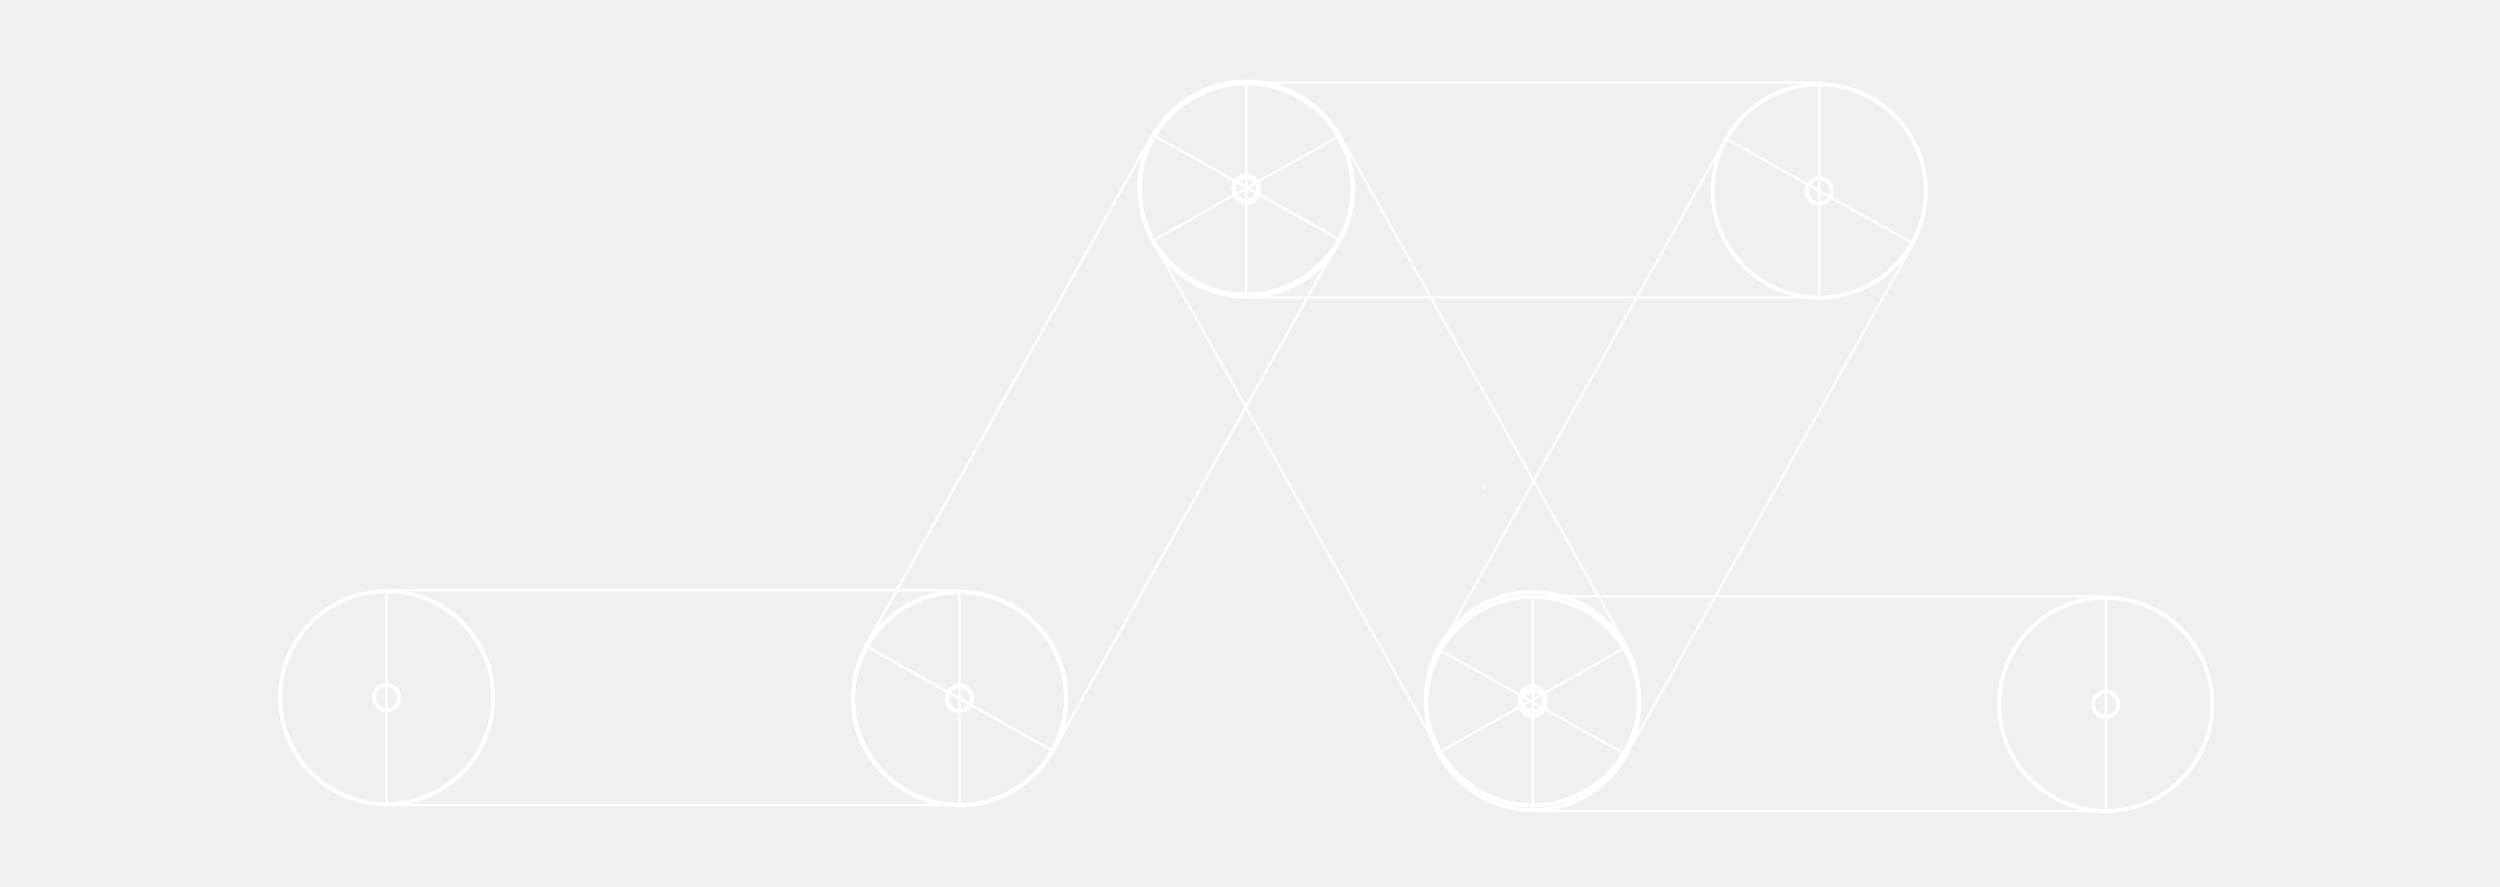
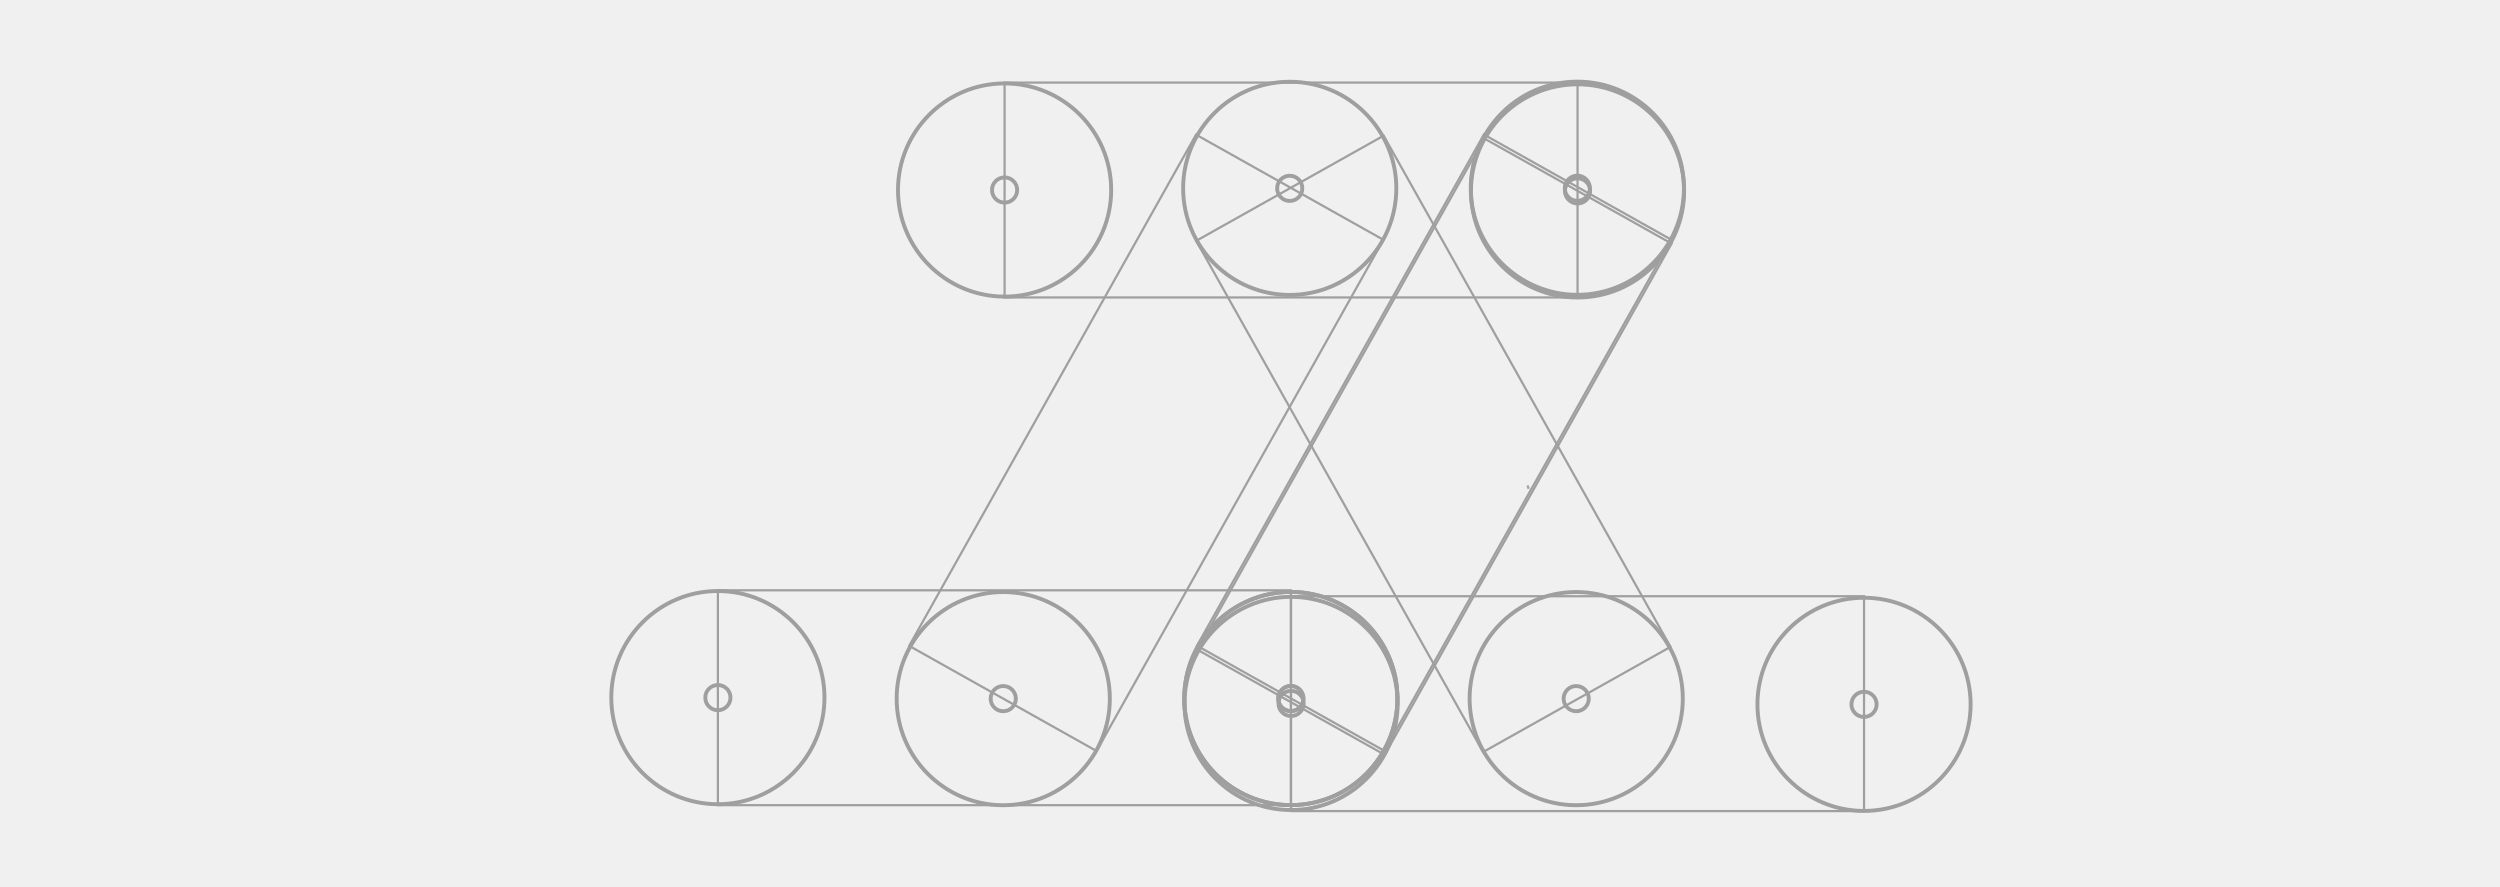
<svg xmlns="http://www.w3.org/2000/svg" version="1.1" id="Layer_1" x="0px" y="0px" viewBox="0 0 2234 792" style="enable-background:new 0 0 2234 792;" xml:space="preserve">
  <style type="text/css">
- 	.st0{fill:none;stroke:#FFFFFF;stroke-width:2;stroke-miterlimit:9.999;}
- 	.st1{fill:none;stroke:#FFFFFF;stroke-width:2;stroke-miterlimit:10;}
- 	.st2{fill:none;stroke:#FFFFFF;stroke-width:2;stroke-miterlimit:9.999;}
- 	.st3{fill:none;stroke:#FFFFFF;stroke-width:2;stroke-miterlimit:10.003;}
- 	.st4{fill:none;stroke:#FFFFFF;stroke-width:2;stroke-miterlimit:10;}
- 	.st5{fill:none;stroke:#FFFFFF;stroke-width:2;stroke-miterlimit:10.001;}
+ 	.st0{fill:none;stroke:#9F9F9F;stroke-width:2;stroke-miterlimit:9.999;}
+ 	.st1{fill:none;stroke:#9F9F9F;stroke-width:2;stroke-miterlimit:10;}
+ 	.st2{fill:none;stroke:#9F9F9F;stroke-width:2;stroke-miterlimit:9.999;}
+ 	.st3{fill:none;stroke:#9F9F9F;stroke-width:2;stroke-miterlimit:10.003;}
+ 	.st4{fill:none;stroke:#9F9F9F;stroke-width:2;stroke-miterlimit:10;}
+ 	.st5{fill:none;stroke:#9F9F9F;stroke-width:2;stroke-miterlimit:10.001;}
</style>
  <g>
    <g>
      <g>
-         <ellipse transform="matrix(0.7071 -0.7071 0.7071 0.7071 207.119 836.6714)" class="st0" cx="1113.5" cy="168.3" rx="95.2" ry="95.2" />
-         <path class="st1" d="M1113.5,73.8c52,0,94.5,42.4,94.5,94.5s-42.5,94.5-94.5,94.5s-94.5-42.4-94.5-94.5S1061.5,73.8,1113.5,73.8      M1113.5,72.3c-53,0-96,43.1-96,96s43,96,96,96s96-43.1,96-96S1166.5,72.3,1113.5,72.3L1113.5,72.3z" />
+         <ellipse transform="matrix(0.7071 -0.7071 0.7071 0.7071 218.5329 864.2262)" class="st0" cx="1152.5" cy="168.3" rx="95.2" ry="95.2" />
+         <path class="st1" d="M1152.5,73.8c52,0,94.5,42.4,94.5,94.5s-42.5,94.5-94.5,94.5s-94.5-42.4-94.5-94.5S1100.5,73.8,1152.5,73.8      M1152.5,72.3c-53,0-96,43.1-96,96s43,96,96,96s96-43.1,96-96S1205.5,72.3,1152.5,72.3L1152.5,72.3z" />
      </g>
      <g>
-         <circle class="st1" cx="1113.5" cy="168.3" r="11.2" />
-         <path class="st1" d="M1113.5,157.8c5.8,0,10.5,4.6,10.5,10.5s-4.7,10.5-10.5,10.5s-10.5-4.6-10.5-10.5S1107.7,157.8,1113.5,157.8      M1113.5,156.3c-6.6,0-12,5.4-12,12s5.4,12,12,12s12-5.4,12-12S1120.1,156.3,1113.5,156.3L1113.5,156.3z" />
+         <circle class="st1" cx="1152.5" cy="168.3" r="11.2" />
+         <path class="st1" d="M1152.5,157.8c5.8,0,10.5,4.6,10.5,10.5s-4.7,10.5-10.5,10.5s-10.5-4.6-10.5-10.5S1146.7,157.8,1152.5,157.8      M1152.5,156.3c-6.6,0-12,5.4-12,12s5.4,12,12,12s12-5.4,12-12S1159.1,156.3,1152.5,156.3L1152.5,156.3z" />
      </g>
    </g>
-     <line class="st1" x1="1326" y1="433.8" x2="1327" y2="436.8" />
+     <line class="st1" x1="1365" y1="433.8" x2="1366" y2="436.8" />
    <g>
      <g>
-         <circle class="st1" cx="857.5" cy="624.3" r="95.2" />
-         <path class="st1" d="M857.5,529.8c52,0,94.5,42.4,94.5,94.5s-42.5,94.5-94.5,94.5S763,676.4,763,624.3S805.5,529.8,857.5,529.8      M857.5,528.3c-53,0-96,43.1-96,96s43,96,96,96s96-43.1,96-96S910.5,528.3,857.5,528.3L857.5,528.3z" />
+         <circle class="st1" cx="896.5" cy="624.3" r="95.2" />
+         <path class="st1" d="M896.5,529.8c52,0,94.5,42.4,94.5,94.5s-42.5,94.5-94.5,94.5S802,676.4,802,624.3S844.5,529.8,896.5,529.8      M896.5,528.3c-53,0-96,43.1-96,96s43,96,96,96s96-43.1,96-96S949.5,528.3,896.5,528.3L896.5,528.3z" />
      </g>
      <g>
-         <circle class="st1" cx="857.5" cy="624.3" r="11.2" />
-         <path class="st1" d="M857.5,613.8c5.8,0,10.5,4.6,10.5,10.5s-4.7,10.5-10.5,10.5c-5.9,0-10.5-4.6-10.5-10.5     S851.6,613.8,857.5,613.8 M857.5,612.3c-6.6,0-12,5.4-12,12s5.4,12,12,12s12-5.4,12-12S864.1,612.3,857.5,612.3L857.5,612.3z" />
+         <circle class="st1" cx="896.5" cy="624.3" r="11.2" />
+         <path class="st1" d="M896.5,613.8c5.8,0,10.5,4.6,10.5,10.5s-4.7,10.5-10.5,10.5c-5.9,0-10.5-4.6-10.5-10.5     S890.6,613.8,896.5,613.8 M896.5,612.3c-6.6,0-12,5.4-12,12s5.4,12,12,12s12-5.4,12-12S903.1,612.3,896.5,612.3L896.5,612.3z" />
      </g>
    </g>
    <g>
      <g>
-         <ellipse transform="matrix(0.7071 -0.7071 0.7071 0.7071 -40.2909 1151.157)" class="st2" cx="1369.4" cy="624.2" rx="95.2" ry="95.2" />
-         <path class="st1" d="M1369.5,529.8c52.1,0,94.5,42.4,94.5,94.5s-42.4,94.5-94.5,94.5c-52,0-94.5-42.4-94.5-94.5     S1317.5,529.8,1369.5,529.8 M1369.5,528.3c-53,0-96,43.1-96,96s43,96,96,96c52.9,0,96-43.1,96-96S1422.4,528.3,1369.5,528.3     L1369.5,528.3z" />
+         <ellipse transform="matrix(0.7071 -0.7071 0.7071 0.7071 -28.8881 1178.709)" class="st2" cx="1408.4" cy="624.2" rx="95.2" ry="95.2" />
+         <path class="st1" d="M1408.5,529.8c52.1,0,94.5,42.4,94.5,94.5s-42.4,94.5-94.5,94.5c-52,0-94.5-42.4-94.5-94.5     S1356.5,529.8,1408.5,529.8 M1408.5,528.3c-53,0-96,43.1-96,96s43,96,96,96c52.9,0,96-43.1,96-96S1461.4,528.3,1408.5,528.3     L1408.5,528.3z" />
      </g>
      <g>
-         <circle class="st1" cx="1369.5" cy="624.3" r="11.2" />
-         <path class="st1" d="M1369.5,613.8c5.8,0,10.5,4.6,10.5,10.5s-4.7,10.5-10.5,10.5s-10.5-4.6-10.5-10.5S1363.7,613.8,1369.5,613.8      M1369.5,612.3c-6.6,0-12,5.4-12,12s5.4,12,12,12s12-5.4,12-12S1376.1,612.3,1369.5,612.3L1369.5,612.3z" />
+         <circle class="st1" cx="1408.5" cy="624.3" r="11.2" />
+         <path class="st1" d="M1408.5,613.8c5.8,0,10.5,4.6,10.5,10.5s-4.7,10.5-10.5,10.5s-10.5-4.6-10.5-10.5S1402.7,613.8,1408.5,613.8      M1408.5,612.3c-6.6,0-12,5.4-12,12s5.4,12,12,12s12-5.4,12-12S1415.1,612.3,1408.5,612.3L1408.5,612.3z" />
      </g>
    </g>
-     <rect x="723.4" y="299.8" transform="matrix(0.4894 -0.8721 0.8721 0.4894 157.9547 1061.301)" class="st3" width="523.8" height="192" />
-     <rect x="1145.8" y="134.7" transform="matrix(0.8721 -0.4894 0.4894 0.8721 -35.2169 658.459)" class="st3" width="192" height="523.8" />
+     <rect x="762.4" y="299.7" transform="matrix(0.4894 -0.8721 0.8721 0.4894 177.9444 1095.358)" class="st3" width="523.8" height="192" />
+     <rect x="1184.8" y="134.7" transform="matrix(0.8721 -0.4894 0.4894 0.8721 -30.227 677.5643)" class="st3" width="192" height="523.8" />
  </g>
  <g>
    <g>
      <g>
-         <ellipse transform="matrix(0.7071 -0.7071 0.7071 0.7071 106.1215 1514.804)" class="st2" cx="1881.6" cy="629.3" rx="95.2" ry="95.2" />
-         <path class="st1" d="M1881.7,534.9c52.1,0,94.5,42.4,94.5,94.5s-42.4,94.5-94.5,94.5c-52,0-94.5-42.4-94.5-94.5     S1829.7,534.9,1881.7,534.9 M1881.7,533.4c-53,0-96,43.1-96,96s43,96,96,96c52.9,0,96-43.1,96-96S1934.6,533.4,1881.7,533.4     L1881.7,533.4z" />
+         <ellipse transform="matrix(0.7071 -0.7071 0.7071 0.7071 42.8522 1362.061)" class="st2" cx="1665.6" cy="629.3" rx="95.2" ry="95.2" />
+         <path class="st1" d="M1665.7,534.9c52.1,0,94.5,42.4,94.5,94.5s-42.4,94.5-94.5,94.5c-52,0-94.5-42.4-94.5-94.5     S1613.7,534.9,1665.7,534.9 M1665.7,533.4c-53,0-96,43.1-96,96s43,96,96,96c52.9,0,96-43.1,96-96S1718.6,533.4,1665.7,533.4     L1665.7,533.4z" />
      </g>
      <g>
-         <circle class="st1" cx="1881.7" cy="629.4" r="11.2" />
-         <path class="st1" d="M1881.7,618.9c5.8,0,10.5,4.6,10.5,10.5s-4.7,10.5-10.5,10.5s-10.5-4.6-10.5-10.5S1875.9,618.9,1881.7,618.9      M1881.7,617.4c-6.6,0-12,5.4-12,12s5.4,12,12,12s12-5.4,12-12S1888.3,617.4,1881.7,617.4L1881.7,617.4z" />
+         <circle class="st1" cx="1665.7" cy="629.4" r="11.2" />
+         <path class="st1" d="M1665.7,618.9c5.8,0,10.5,4.6,10.5,10.5s-4.7,10.5-10.5,10.5s-10.5-4.6-10.5-10.5S1659.9,618.9,1665.7,618.9      M1665.7,617.4c-6.6,0-12,5.4-12,12s5.4,12,12,12s12-5.4,12-12S1672.3,617.4,1665.7,617.4L1665.7,617.4z" />
      </g>
    </g>
    <g>
      <g>
-         <circle class="st1" cx="1369.7" cy="628.6" r="95.2" />
-         <path class="st1" d="M1369.7,534.1c52,0,94.5,42.4,94.5,94.5s-42.5,94.5-94.5,94.5s-94.5-42.4-94.5-94.5     S1317.7,534.1,1369.7,534.1 M1369.7,532.6c-53,0-96,43.1-96,96s43,96,96,96s96-43.1,96-96S1422.7,532.6,1369.7,532.6     L1369.7,532.6z" />
+         <circle class="st1" cx="1153.7" cy="628.6" r="95.2" />
+         <path class="st1" d="M1153.7,534.1c52,0,94.5,42.4,94.5,94.5s-42.5,94.5-94.5,94.5s-94.5-42.4-94.5-94.5     S1101.7,534.1,1153.7,534.1 M1153.7,532.6c-53,0-96,43.1-96,96s43,96,96,96s96-43.1,96-96S1206.7,532.6,1153.7,532.6     L1153.7,532.6z" />
      </g>
      <g>
-         <circle class="st1" cx="1369.7" cy="628.6" r="11.2" />
-         <path class="st1" d="M1369.7,618.1c5.8,0,10.5,4.6,10.5,10.5s-4.7,10.5-10.5,10.5c-5.9,0-10.5-4.6-10.5-10.5     S1363.8,618.1,1369.7,618.1 M1369.7,616.6c-6.6,0-12,5.4-12,12s5.4,12,12,12s12-5.4,12-12S1376.3,616.6,1369.7,616.6     L1369.7,616.6z" />
+         <circle class="st1" cx="1153.7" cy="628.6" r="11.2" />
+         <path class="st1" d="M1153.7,618.1c5.8,0,10.5,4.6,10.5,10.5s-4.7,10.5-10.5,10.5c-5.9,0-10.5-4.6-10.5-10.5     S1147.8,618.1,1153.7,618.1 M1153.7,616.6c-6.6,0-12,5.4-12,12s5.4,12,12,12s12-5.4,12-12S1160.3,616.6,1153.7,616.6     L1153.7,616.6z" />
      </g>
    </g>
    <g>
      <g>
-         <ellipse transform="matrix(0.7071 -0.7071 0.7071 0.7071 355.5595 1199.413)" class="st2" cx="1625.6" cy="170.5" rx="95.2" ry="95.2" />
-         <path class="st1" d="M1625.7,76.1c52.1,0,94.5,42.4,94.5,94.5s-42.4,94.5-94.5,94.5c-52,0-94.5-42.4-94.5-94.5     S1573.7,76.1,1625.7,76.1 M1625.7,74.6c-53,0-96,43.1-96,96s43,96,96,96c52.9,0,96-43.1,96-96S1678.6,74.6,1625.7,74.6     L1625.7,74.6z" />
+         <ellipse transform="matrix(0.7071 -0.7071 0.7071 0.7071 292.2868 1046.667)" class="st2" cx="1409.6" cy="170.5" rx="95.2" ry="95.2" />
+         <path class="st1" d="M1409.7,76.1c52.1,0,94.5,42.4,94.5,94.5s-42.4,94.5-94.5,94.5c-52,0-94.5-42.4-94.5-94.5     S1357.7,76.1,1409.7,76.1 M1409.7,74.6c-53,0-96,43.1-96,96s43,96,96,96c52.9,0,96-43.1,96-96S1462.6,74.6,1409.7,74.6     L1409.7,74.6z" />
      </g>
      <g>
-         <circle class="st1" cx="1625.7" cy="170.6" r="11.2" />
-         <path class="st1" d="M1625.7,160.1c5.8,0,10.5,4.6,10.5,10.5s-4.7,10.5-10.5,10.5s-10.5-4.6-10.5-10.5S1619.9,160.1,1625.7,160.1      M1625.7,158.6c-6.6,0-12,5.4-12,12s5.4,12,12,12s12-5.4,12-12S1632.3,158.6,1625.7,158.6L1625.7,158.6z" />
+         <circle class="st1" cx="1409.7" cy="170.6" r="11.2" />
+         <path class="st1" d="M1409.7,160.1c5.8,0,10.5,4.6,10.5,10.5s-4.7,10.5-10.5,10.5s-10.5-4.6-10.5-10.5S1403.9,160.1,1409.7,160.1      M1409.7,158.6c-6.6,0-12,5.4-12,12s5.4,12,12,12s12-5.4,12-12S1416.3,158.6,1409.7,158.6L1409.7,158.6z" />
      </g>
    </g>
    <g>
      <g>
-         <circle class="st1" cx="1113.7" cy="169.8" r="95.2" />
-         <path class="st1" d="M1113.7,75.3c52,0,94.5,42.4,94.5,94.5s-42.5,94.5-94.5,94.5s-94.5-42.4-94.5-94.5S1061.7,75.3,1113.7,75.3      M1113.7,73.8c-53,0-96,43.1-96,96s43,96,96,96s96-43.1,96-96S1166.7,73.8,1113.7,73.8L1113.7,73.8z" />
+         <ellipse transform="matrix(0.7071 -0.7071 0.7071 0.7071 142.8635 684.503)" class="st1" cx="897.7" cy="169.8" rx="95.2" ry="95.2" />
+         <path class="st1" d="M897.7,75.3c52,0,94.5,42.4,94.5,94.5s-42.5,94.5-94.5,94.5s-94.5-42.4-94.5-94.5S845.7,75.3,897.7,75.3      M897.7,73.8c-53,0-96,43.1-96,96s43,96,96,96s96-43.1,96-96S950.7,73.8,897.7,73.8L897.7,73.8z" />
      </g>
      <g>
-         <circle class="st1" cx="1113.7" cy="169.8" r="11.2" />
-         <path class="st1" d="M1113.7,159.3c5.8,0,10.5,4.6,10.5,10.5s-4.7,10.5-10.5,10.5c-5.9,0-10.5-4.6-10.5-10.5     S1107.8,159.3,1113.7,159.3 M1113.7,157.8c-6.6,0-12,5.4-12,12s5.4,12,12,12s12-5.4,12-12S1120.3,157.8,1113.7,157.8     L1113.7,157.8z" />
+         <circle class="st1" cx="897.7" cy="169.8" r="11.2" />
+         <path class="st1" d="M897.7,159.3c5.8,0,10.5,4.6,10.5,10.5s-4.7,10.5-10.5,10.5c-5.9,0-10.5-4.6-10.5-10.5     S891.8,159.3,897.7,159.3 M897.7,157.8c-6.6,0-12,5.4-12,12s5.4,12,12,12s12-5.4,12-12S904.3,157.8,897.7,157.8L897.7,157.8z" />
      </g>
    </g>
-     <rect x="1113.7" y="73.8" class="st1" width="512" height="192" />
-     <rect x="1369.7" y="532.8" class="st1" width="512" height="192" />
-     <rect x="1235.9" y="303.1" transform="matrix(0.4894 -0.8721 0.8721 0.4894 416.7495 1510.043)" class="st3" width="523.8" height="192" />
+     <rect x="897.7" y="73.8" class="st1" width="512" height="192" />
+     <rect x="1153.7" y="532.8" class="st1" width="512" height="192" />
+     <rect x="1019.9" y="303.1" transform="matrix(0.4894 -0.8721 0.8721 0.4894 306.4534 1321.646)" class="st3" width="523.8" height="192" />
  </g>
  <g>
    <g>
      <g>
-         <circle class="st1" cx="1113.5" cy="168.2" r="95.2" />
-         <path class="st1" d="M1113.5,73.7c52,0,94.5,42.4,94.5,94.5s-42.5,94.5-94.5,94.5s-94.5-42.4-94.5-94.5S1061.5,73.7,1113.5,73.7      M1113.5,72.2c-53,0-96,43.1-96,96s43,96,96,96s96-43.1,96-96S1166.5,72.2,1113.5,72.2L1113.5,72.2z" />
+         <ellipse transform="matrix(0.7071 -0.7071 0.7071 0.7071 293.8976 1045.932)" class="st1" cx="1409.5" cy="168.2" rx="95.2" ry="95.2" />
+         <path class="st1" d="M1409.5,73.7c52,0,94.5,42.4,94.5,94.5s-42.5,94.5-94.5,94.5s-94.5-42.4-94.5-94.5S1357.5,73.7,1409.5,73.7      M1409.5,72.2c-53,0-96,43.1-96,96s43,96,96,96s96-43.1,96-96S1462.5,72.2,1409.5,72.2L1409.5,72.2z" />
      </g>
      <g>
-         <circle class="st1" cx="1113.5" cy="168.2" r="11.2" />
-         <path class="st1" d="M1113.5,157.7c5.8,0,10.5,4.6,10.5,10.5s-4.7,10.5-10.5,10.5s-10.5-4.6-10.5-10.5S1107.7,157.7,1113.5,157.7      M1113.5,156.2c-6.6,0-12,5.4-12,12s5.4,12,12,12s12-5.4,12-12S1120.1,156.2,1113.5,156.2L1113.5,156.2z" />
+         <circle class="st1" cx="1409.5" cy="168.2" r="11.2" />
+         <path class="st1" d="M1409.5,157.7c5.8,0,10.5,4.6,10.5,10.5s-4.7,10.5-10.5,10.5s-10.5-4.6-10.5-10.5S1403.7,157.7,1409.5,157.7      M1409.5,156.2c-6.6,0-12,5.4-12,12s5.4,12,12,12s12-5.4,12-12S1416.1,156.2,1409.5,156.2L1409.5,156.2z" />
      </g>
    </g>
    <g>
      <g>
-         <circle class="st1" cx="857.5" cy="624.2" r="95.2" />
-         <path class="st1" d="M857.5,529.7c52,0,94.5,42.4,94.5,94.5s-42.5,94.5-94.5,94.5S763,676.3,763,624.2S805.5,529.7,857.5,529.7      M857.5,528.2c-53,0-96,43.1-96,96s43,96,96,96s96-43.1,96-96S910.5,528.2,857.5,528.2L857.5,528.2z" />
+         <circle class="st1" cx="1153.5" cy="624.2" r="95.2" />
+         <path class="st1" d="M1153.5,529.7c52,0,94.5,42.4,94.5,94.5s-42.5,94.5-94.5,94.5s-94.5-42.4-94.5-94.5     S1101.5,529.7,1153.5,529.7 M1153.5,528.2c-53,0-96,43.1-96,96s43,96,96,96s96-43.1,96-96S1206.5,528.2,1153.5,528.2     L1153.5,528.2z" />
      </g>
      <g>
-         <circle class="st1" cx="857.5" cy="624.2" r="11.2" />
-         <path class="st1" d="M857.5,613.7c5.8,0,10.5,4.6,10.5,10.5s-4.7,10.5-10.5,10.5c-5.9,0-10.5-4.6-10.5-10.5     S851.6,613.7,857.5,613.7 M857.5,612.2c-6.6,0-12,5.4-12,12s5.4,12,12,12s12-5.4,12-12S864.1,612.2,857.5,612.2L857.5,612.2z" />
+         <circle class="st1" cx="1153.5" cy="624.2" r="11.2" />
+         <path class="st1" d="M1153.5,613.7c5.8,0,10.5,4.6,10.5,10.5s-4.7,10.5-10.5,10.5c-5.9,0-10.5-4.6-10.5-10.5     S1147.6,613.7,1153.5,613.7 M1153.5,612.2c-6.6,0-12,5.4-12,12s5.4,12,12,12s12-5.4,12-12S1160.1,612.2,1153.5,612.2     L1153.5,612.2z" />
      </g>
    </g>
-     <rect x="723.5" y="299.7" transform="matrix(0.4894 -0.8721 0.8721 0.4894 158.115 1061.369)" class="st3" width="523.8" height="192" />
+     <rect x="1019.6" y="299.7" transform="matrix(0.4894 -0.8721 0.8721 0.4894 309.2953 1319.551)" class="st3" width="523.8" height="192" />
    <g>
      <g>
-         <ellipse class="st4" cx="857.5" cy="624.1" rx="95.2" ry="95.2" />
-         <path class="st1" d="M857.5,529.7c52.1,0,94.5,42.4,94.5,94.5s-42.4,94.5-94.5,94.5c-52,0-94.5-42.4-94.5-94.5     S805.5,529.7,857.5,529.7 M857.5,528.2c-53,0-96,43.1-96,96s43,96,96,96c52.9,0,96-43.1,96-96S910.4,528.2,857.5,528.2     L857.5,528.2z" />
+         <ellipse class="st4" cx="1153.5" cy="624.1" rx="95.2" ry="95.2" />
+         <path class="st1" d="M1153.5,529.7c52.1,0,94.5,42.4,94.5,94.5s-42.4,94.5-94.5,94.5c-52,0-94.5-42.4-94.5-94.5     S1101.5,529.7,1153.5,529.7 M1153.5,528.2c-53,0-96,43.1-96,96s43,96,96,96c52.9,0,96-43.1,96-96S1206.4,528.2,1153.5,528.2     L1153.5,528.2z" />
      </g>
      <g>
-         <circle class="st1" cx="857.5" cy="624.2" r="11.2" />
-         <path class="st1" d="M857.5,613.7c5.8,0,10.5,4.6,10.5,10.5s-4.7,10.5-10.5,10.5s-10.5-4.6-10.5-10.5S851.7,613.7,857.5,613.7      M857.5,612.2c-6.6,0-12,5.4-12,12s5.4,12,12,12s12-5.4,12-12S864.1,612.2,857.5,612.2L857.5,612.2z" />
+         <circle class="st1" cx="1153.5" cy="624.2" r="11.2" />
+         <path class="st1" d="M1153.5,613.7c5.8,0,10.5,4.6,10.5,10.5s-4.7,10.5-10.5,10.5s-10.5-4.6-10.5-10.5S1147.7,613.7,1153.5,613.7      M1153.5,612.2c-6.6,0-12,5.4-12,12s5.4,12,12,12s12-5.4,12-12S1160.1,612.2,1153.5,612.2L1153.5,612.2z" />
      </g>
    </g>
    <g>
      <g>
-         <circle class="st1" cx="345.5" cy="623.4" r="95.2" />
-         <path class="st1" d="M345.5,528.9c52,0,94.5,42.4,94.5,94.5s-42.5,94.5-94.5,94.5S251,675.5,251,623.4S293.5,528.9,345.5,528.9      M345.5,527.4c-53,0-96,43.1-96,96s43,96,96,96s96-43.1,96-96S398.5,527.4,345.5,527.4L345.5,527.4z" />
+         <circle class="st1" cx="641.5" cy="623.4" r="95.2" />
+         <path class="st1" d="M641.5,528.9c52,0,94.5,42.4,94.5,94.5s-42.5,94.5-94.5,94.5S547,675.5,547,623.4S589.5,528.9,641.5,528.9      M641.5,527.4c-53,0-96,43.1-96,96s43,96,96,96s96-43.1,96-96S694.5,527.4,641.5,527.4L641.5,527.4z" />
      </g>
      <g>
-         <ellipse transform="matrix(3.579648e-03 -1 1 3.579648e-03 -278.9211 966.5861)" class="st5" cx="345.6" cy="623.3" rx="11.2" ry="11.2" />
-         <path class="st1" d="M345.5,612.9c5.8,0,10.5,4.6,10.5,10.5s-4.7,10.5-10.5,10.5c-5.9,0-10.5-4.6-10.5-10.5     S339.6,612.9,345.5,612.9 M345.5,611.4c-6.6,0-12,5.4-12,12s5.4,12,12,12s12-5.4,12-12S352.1,611.4,345.5,611.4L345.5,611.4z" />
+         <ellipse class="st5" cx="641.6" cy="623.2" rx="11.2" ry="11.2" />
+         <path class="st1" d="M641.5,612.9c5.8,0,10.5,4.6,10.5,10.5s-4.7,10.5-10.5,10.5c-5.9,0-10.5-4.6-10.5-10.5     S635.6,612.9,641.5,612.9 M641.5,611.4c-6.6,0-12,5.4-12,12s5.4,12,12,12s12-5.4,12-12S648.1,611.4,641.5,611.4L641.5,611.4z" />
      </g>
    </g>
-     <rect x="345.5" y="527.5" class="st1" width="512" height="192" />
+     <rect x="641.5" y="527.5" class="st1" width="512" height="192" />
  </g>
</svg>
